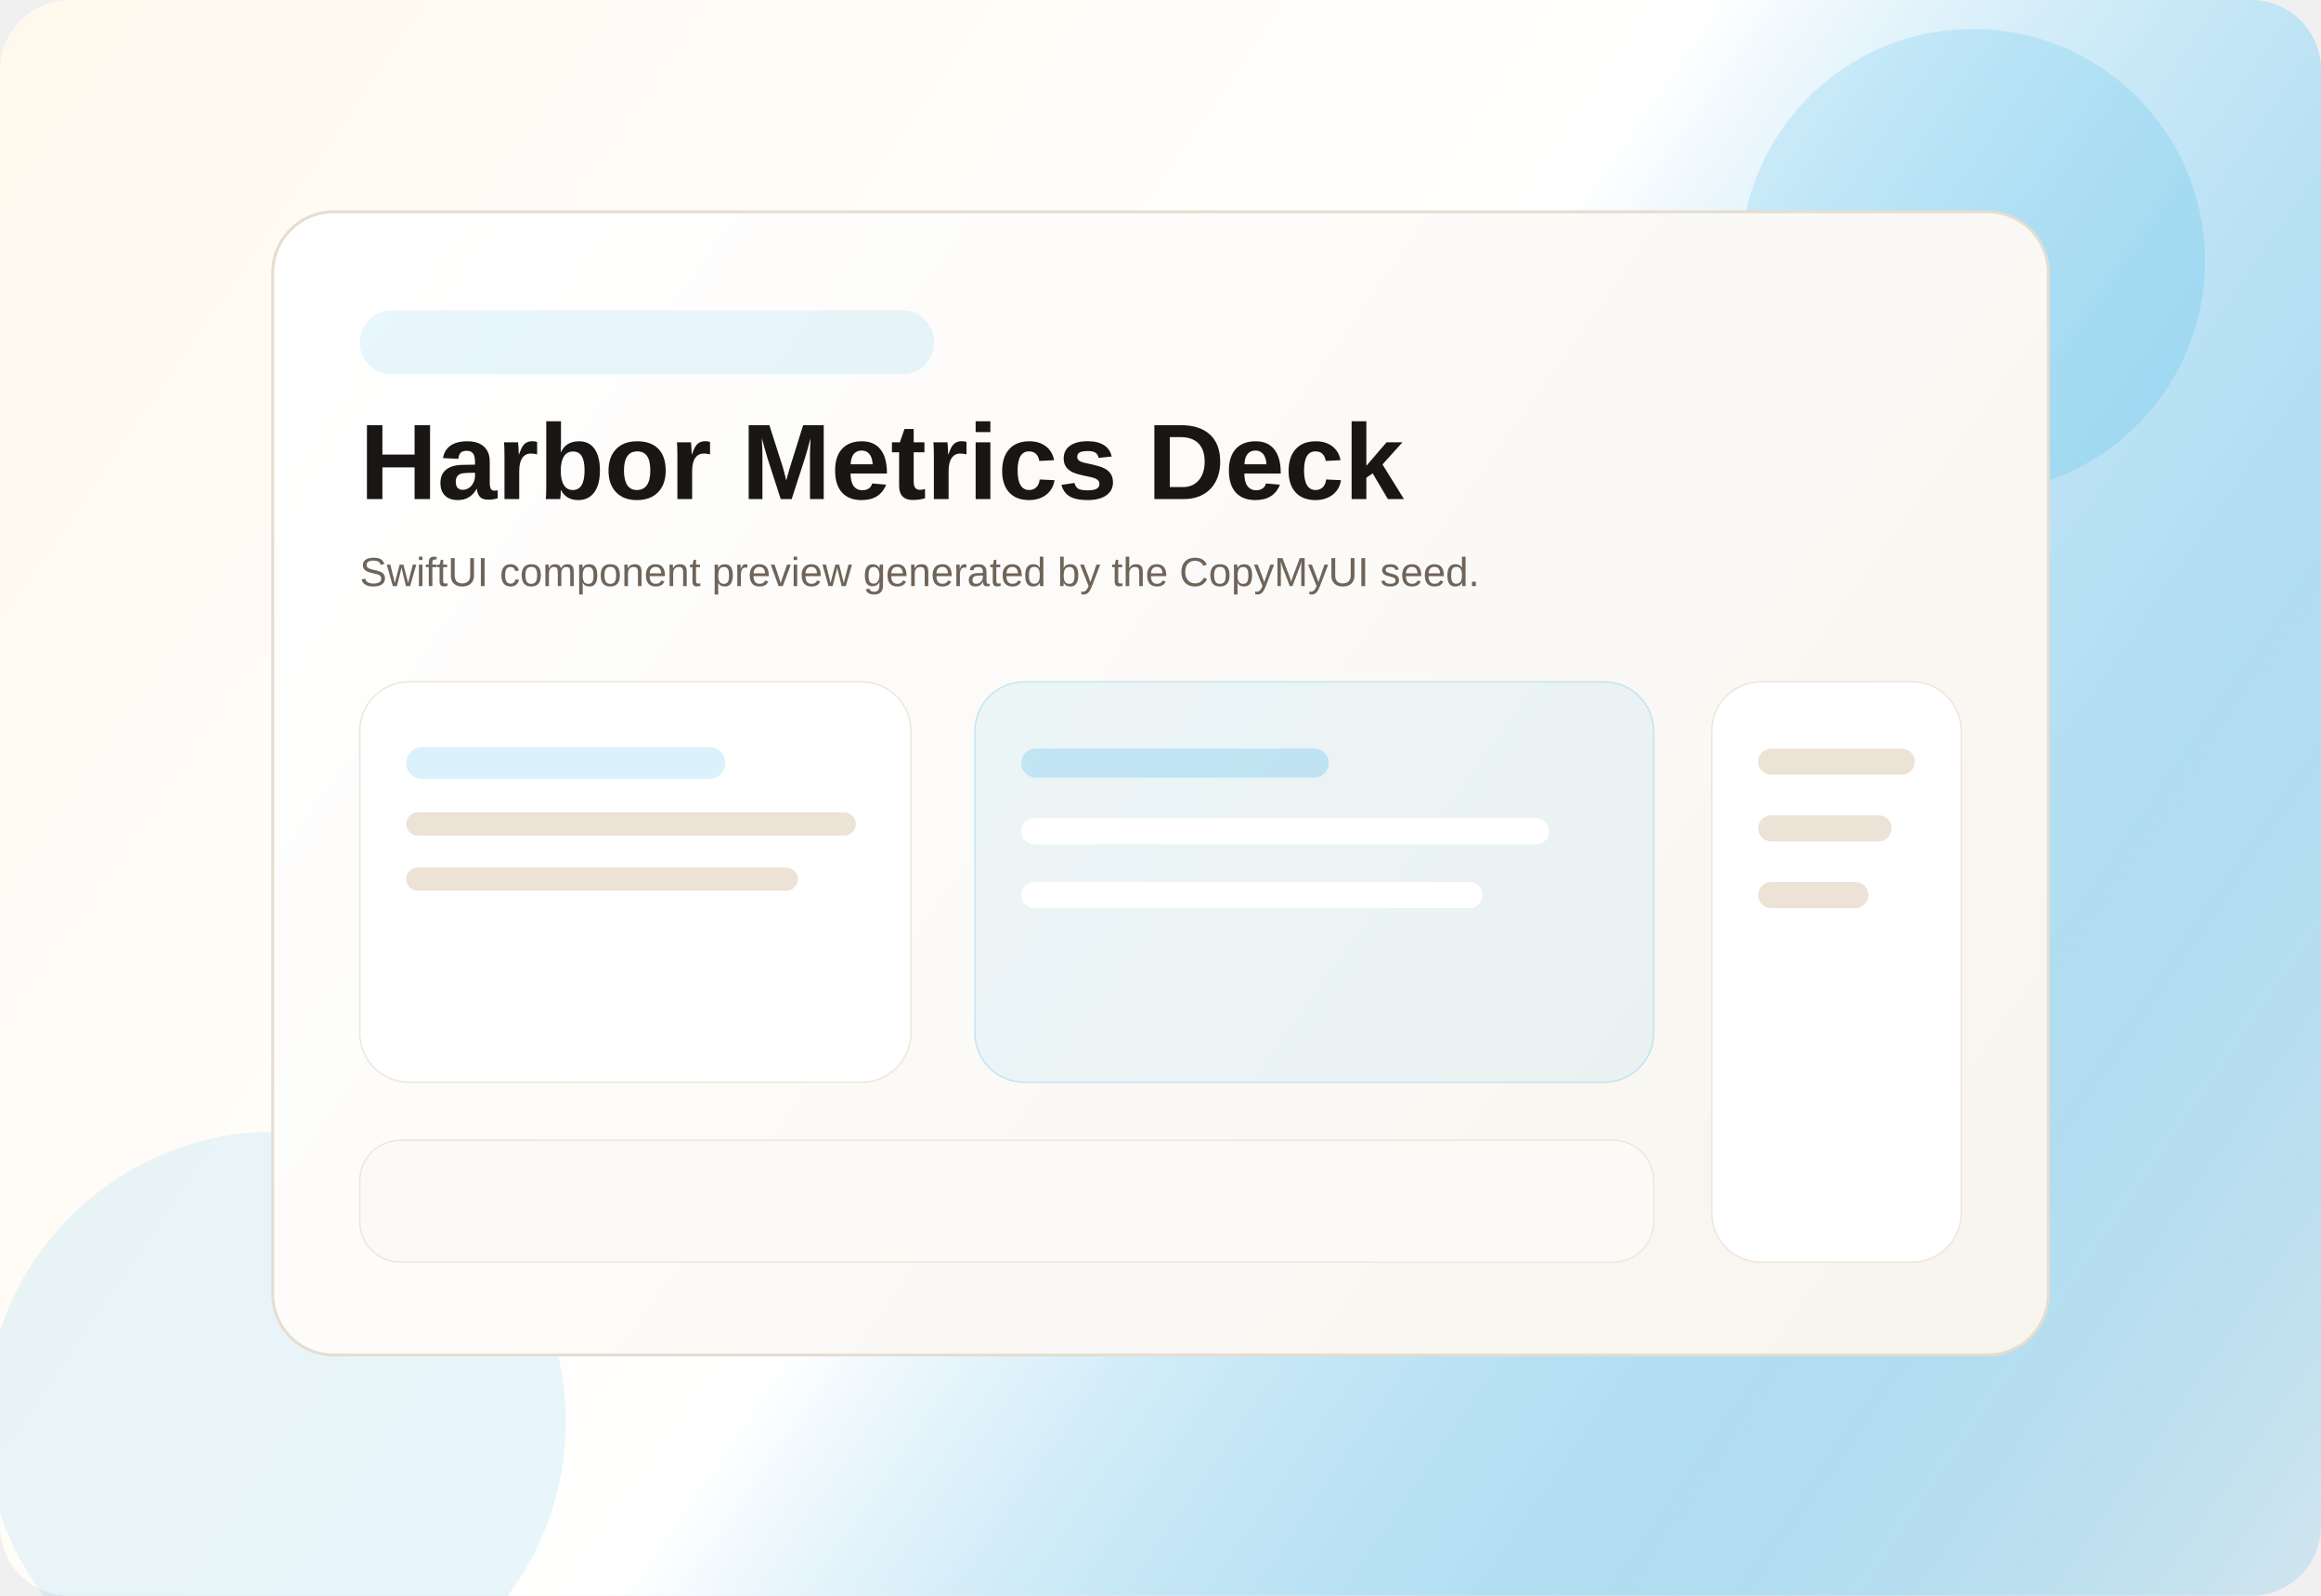
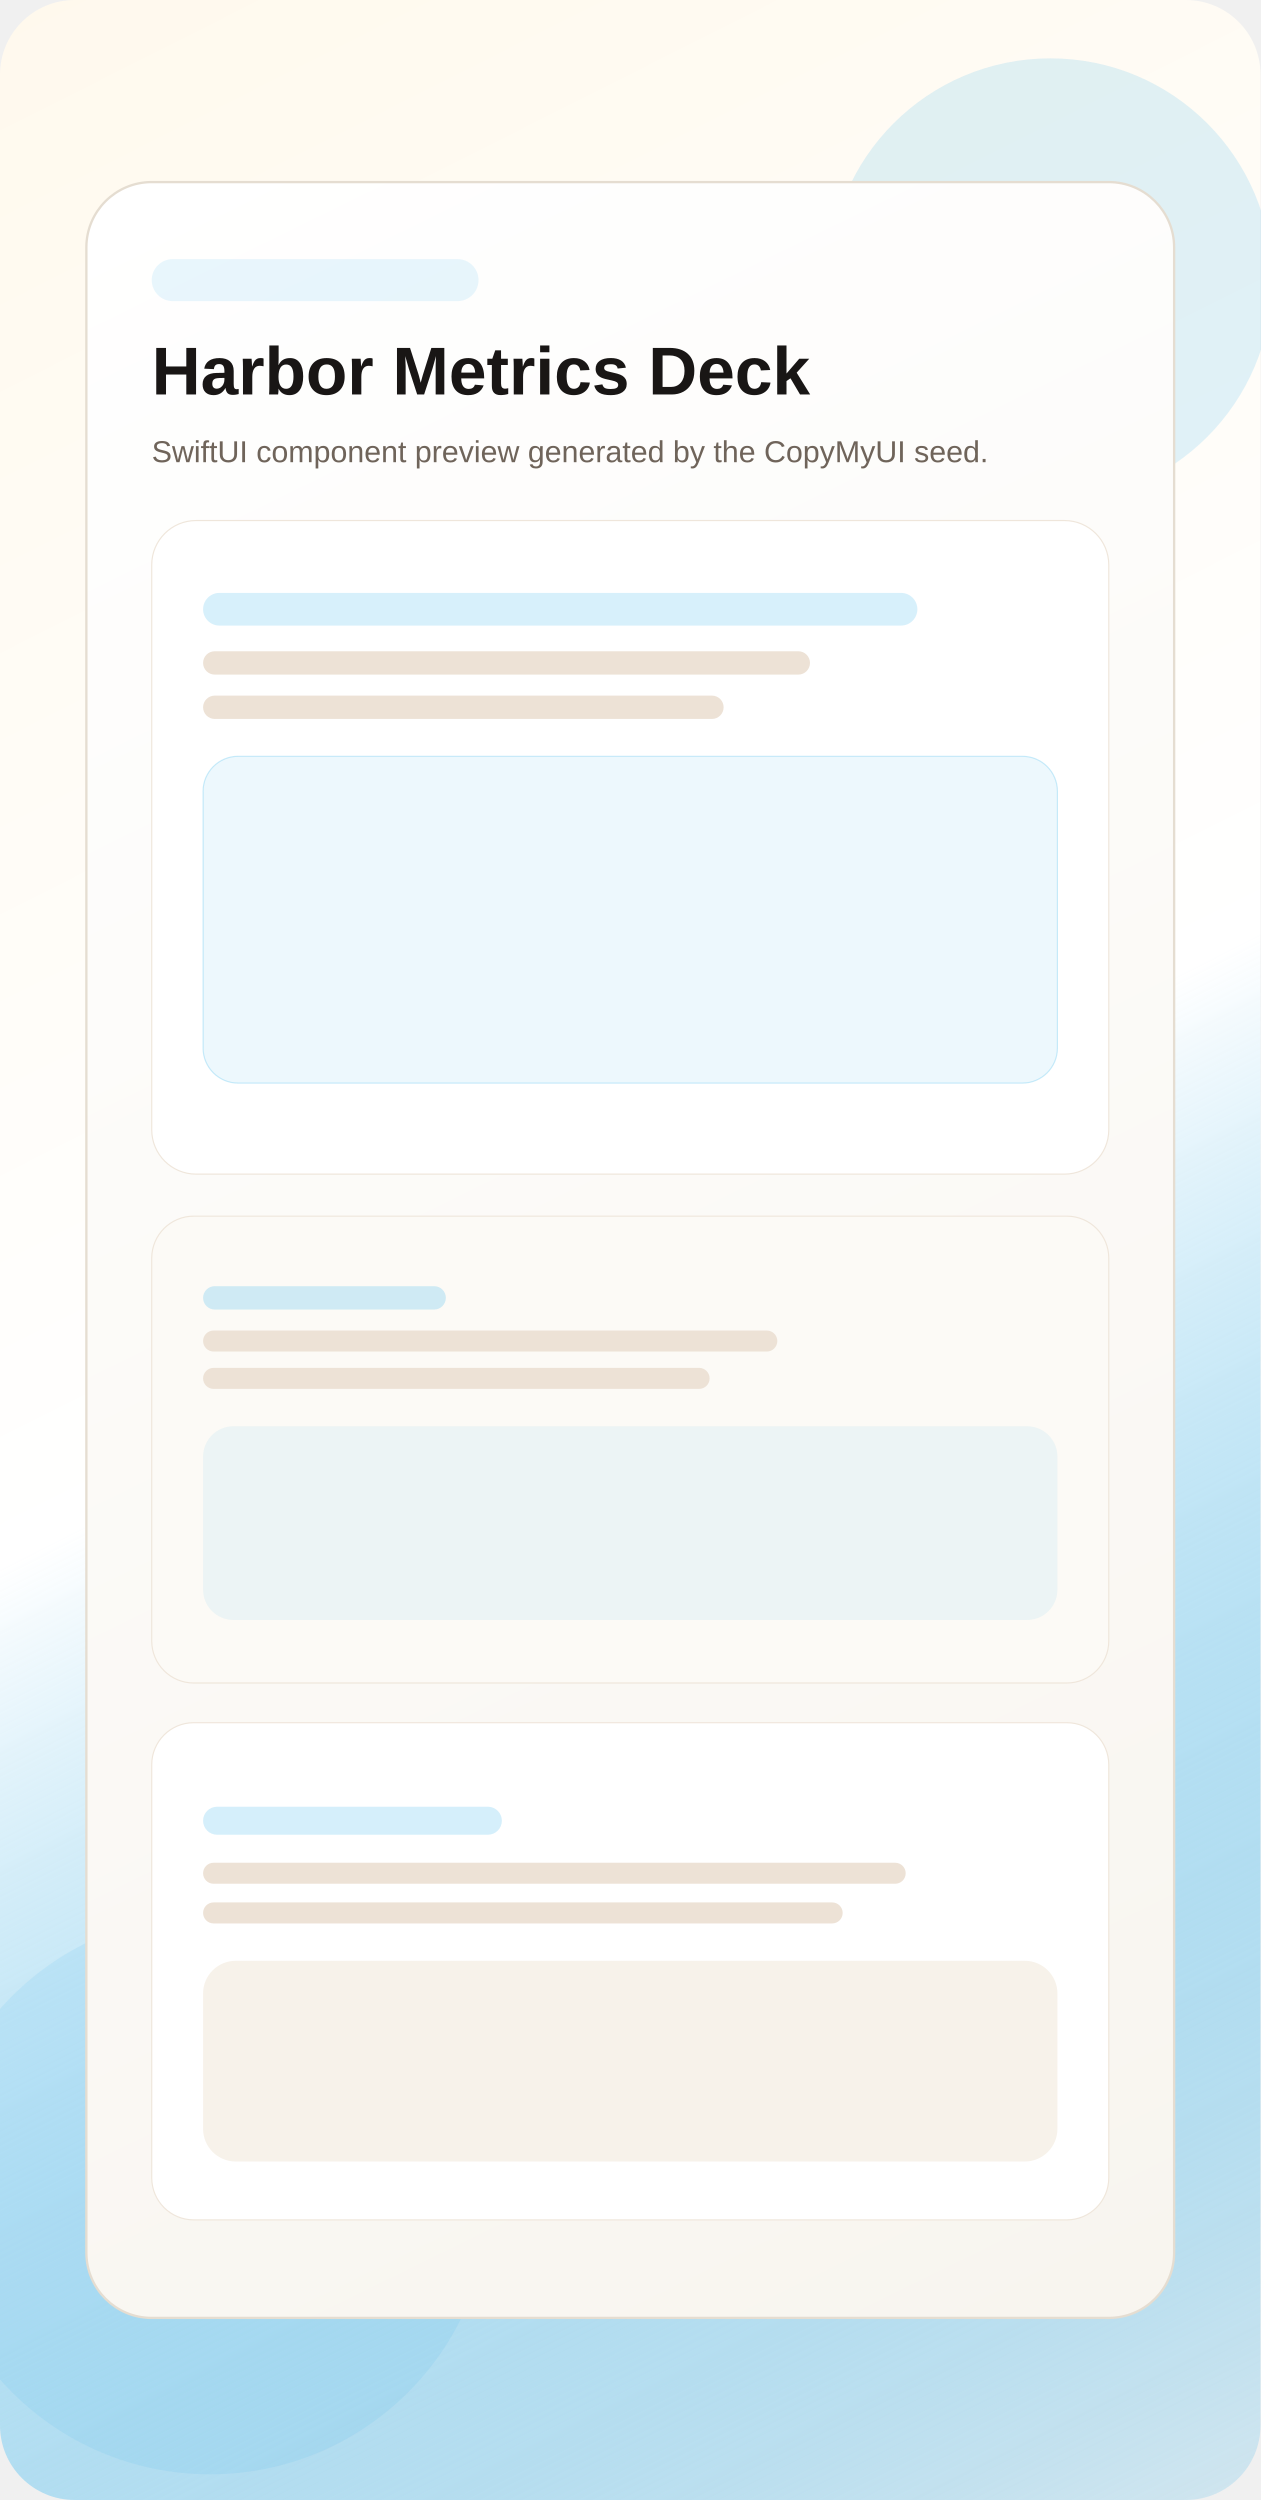
- <svg xmlns="http://www.w3.org/2000/svg" width="1600" height="1100" viewBox="0 0 1600 1100" fill="none">
+ <svg xmlns="http://www.w3.org/2000/svg" width="1080" height="2142" viewBox="0 0 1080 2142" fill="none">
  <defs>
-     <linearGradient id="bg" x1="0" y1="0" x2="1600" y2="1100" gradientUnits="userSpaceOnUse">
+     <linearGradient id="bg" x1="0" y1="0" x2="1080" y2="2142" gradientUnits="userSpaceOnUse">
      <stop stop-color="#FFF9ED" />
      <stop offset="0.5" stop-color="#FFFFFF" />
      <stop offset="1" stop-color="#0EA5E922" />
    </linearGradient>
-     <linearGradient id="card" x1="250" y1="180" x2="1300" y2="930" gradientUnits="userSpaceOnUse">
+     <linearGradient id="card" x1="96" y1="160" x2="984" y2="1970" gradientUnits="userSpaceOnUse">
      <stop stop-color="#FFFFFF" />
      <stop offset="1" stop-color="#F8F5EF" />
    </linearGradient>
  </defs>
-   <rect width="1600" height="1100" rx="48" fill="url(#bg)" />
-   <circle cx="1360" cy="180" r="160" fill="#0EA5E925" />
-   <circle cx="190" cy="980" r="200" fill="#0EA5E918" />
-   <rect x="188" y="146" width="1224" height="788" rx="42" fill="url(#card)" stroke="#E5DDD1" stroke-width="2" />
-   <rect x="248" y="214" width="396" height="44" rx="22" fill="#0EA5E918" />
-   <text x="248" y="344" fill="#191615" font-family="Arial, sans-serif" font-size="74" font-weight="700">Harbor Metrics Deck</text>
-   <text x="248" y="404" fill="#6F645A" font-family="Arial, sans-serif" font-size="28">SwiftUI component preview generated by the CopyMyUI seed.</text>
-   <rect x="248" y="470" width="380" height="276" rx="34" fill="#FFF" stroke="#EFE6DB" />
-   <rect x="672" y="470" width="468" height="276" rx="34" fill="#0EA5E910" stroke="#0EA5E935" />
-   <rect x="248" y="786" width="892" height="84" rx="28" fill="#FCFAF6" stroke="#EFE6DB" />
-   <rect x="1180" y="470" width="172" height="400" rx="34" fill="#FFF" stroke="#EFE6DB" />
-   <rect x="280" y="515" width="220" height="22" rx="11" fill="#0EA5E926" />
-   <rect x="280" y="560" width="310" height="16" rx="8" fill="#EDE2D6" />
-   <rect x="280" y="598" width="270" height="16" rx="8" fill="#EDE2D6" />
-   <rect x="704" y="516" width="212" height="20" rx="10" fill="#0EA5E932" />
-   <rect x="704" y="564" width="364" height="18" rx="9" fill="#FFFFFF" />
-   <rect x="704" y="608" width="318" height="18" rx="9" fill="#FFFFFF" />
-   <rect x="1212" y="516" width="108" height="18" rx="9" fill="#EDE2D6" />
-   <rect x="1212" y="562" width="92" height="18" rx="9" fill="#EDE2D6" />
-   <rect x="1212" y="608" width="76" height="18" rx="9" fill="#EDE2D6" />
+   <rect width="1080" height="2142" rx="64" fill="url(#bg)" />
+   <circle cx="900" cy="240" r="190" fill="#0EA5E920" />
+   <circle cx="180" cy="1880" r="240" fill="#0EA5E914" />
+   <rect x="74" y="156" width="932" height="1830" rx="56" fill="url(#card)" stroke="#E5DDD1" stroke-width="2" />
+   <rect x="130" y="222" width="280" height="36" rx="18" fill="#0EA5E918" />
+   <text x="130" y="338" fill="#191615" font-family="Arial, sans-serif" font-size="58" font-weight="700">Harbor Metrics Deck</text>
+   <text x="130" y="396" fill="#6F645A" font-family="Arial, sans-serif" font-size="26">SwiftUI component preview generated by the CopyMyUI seed.</text>
+   <rect x="130" y="446" width="820" height="560" rx="38" fill="#FFF" stroke="#EFE6DB" />
+   <rect x="174" y="508" width="612" height="28" rx="14" fill="#0EA5E92A" />
+   <rect x="174" y="558" width="520" height="20" rx="10" fill="#EDE2D6" />
+   <rect x="174" y="596" width="446" height="20" rx="10" fill="#EDE2D6" />
+   <rect x="174" y="648" width="732" height="280" rx="30" fill="#0EA5E912" stroke="#0EA5E936" />
+   <rect x="130" y="1042" width="820" height="400" rx="36" fill="#FCFAF6" stroke="#EFE6DB" />
+   <rect x="130" y="1476" width="820" height="426" rx="36" fill="#FFF" stroke="#EFE6DB" />
+   <rect x="174" y="1102" width="208" height="20" rx="10" fill="#0EA5E930" />
+   <rect x="174" y="1140" width="492" height="18" rx="9" fill="#EDE2D6" />
+   <rect x="174" y="1172" width="434" height="18" rx="9" fill="#EDE2D6" />
+   <rect x="174" y="1222" width="732" height="166" rx="26" fill="#0EA5E910" />
+   <rect x="174" y="1548" width="256" height="24" rx="12" fill="#0EA5E92C" />
+   <rect x="174" y="1596" width="602" height="18" rx="9" fill="#EDE2D6" />
+   <rect x="174" y="1630" width="548" height="18" rx="9" fill="#EDE2D6" />
+   <rect x="174" y="1680" width="732" height="172" rx="28" fill="#F7F2EA" />
</svg>
